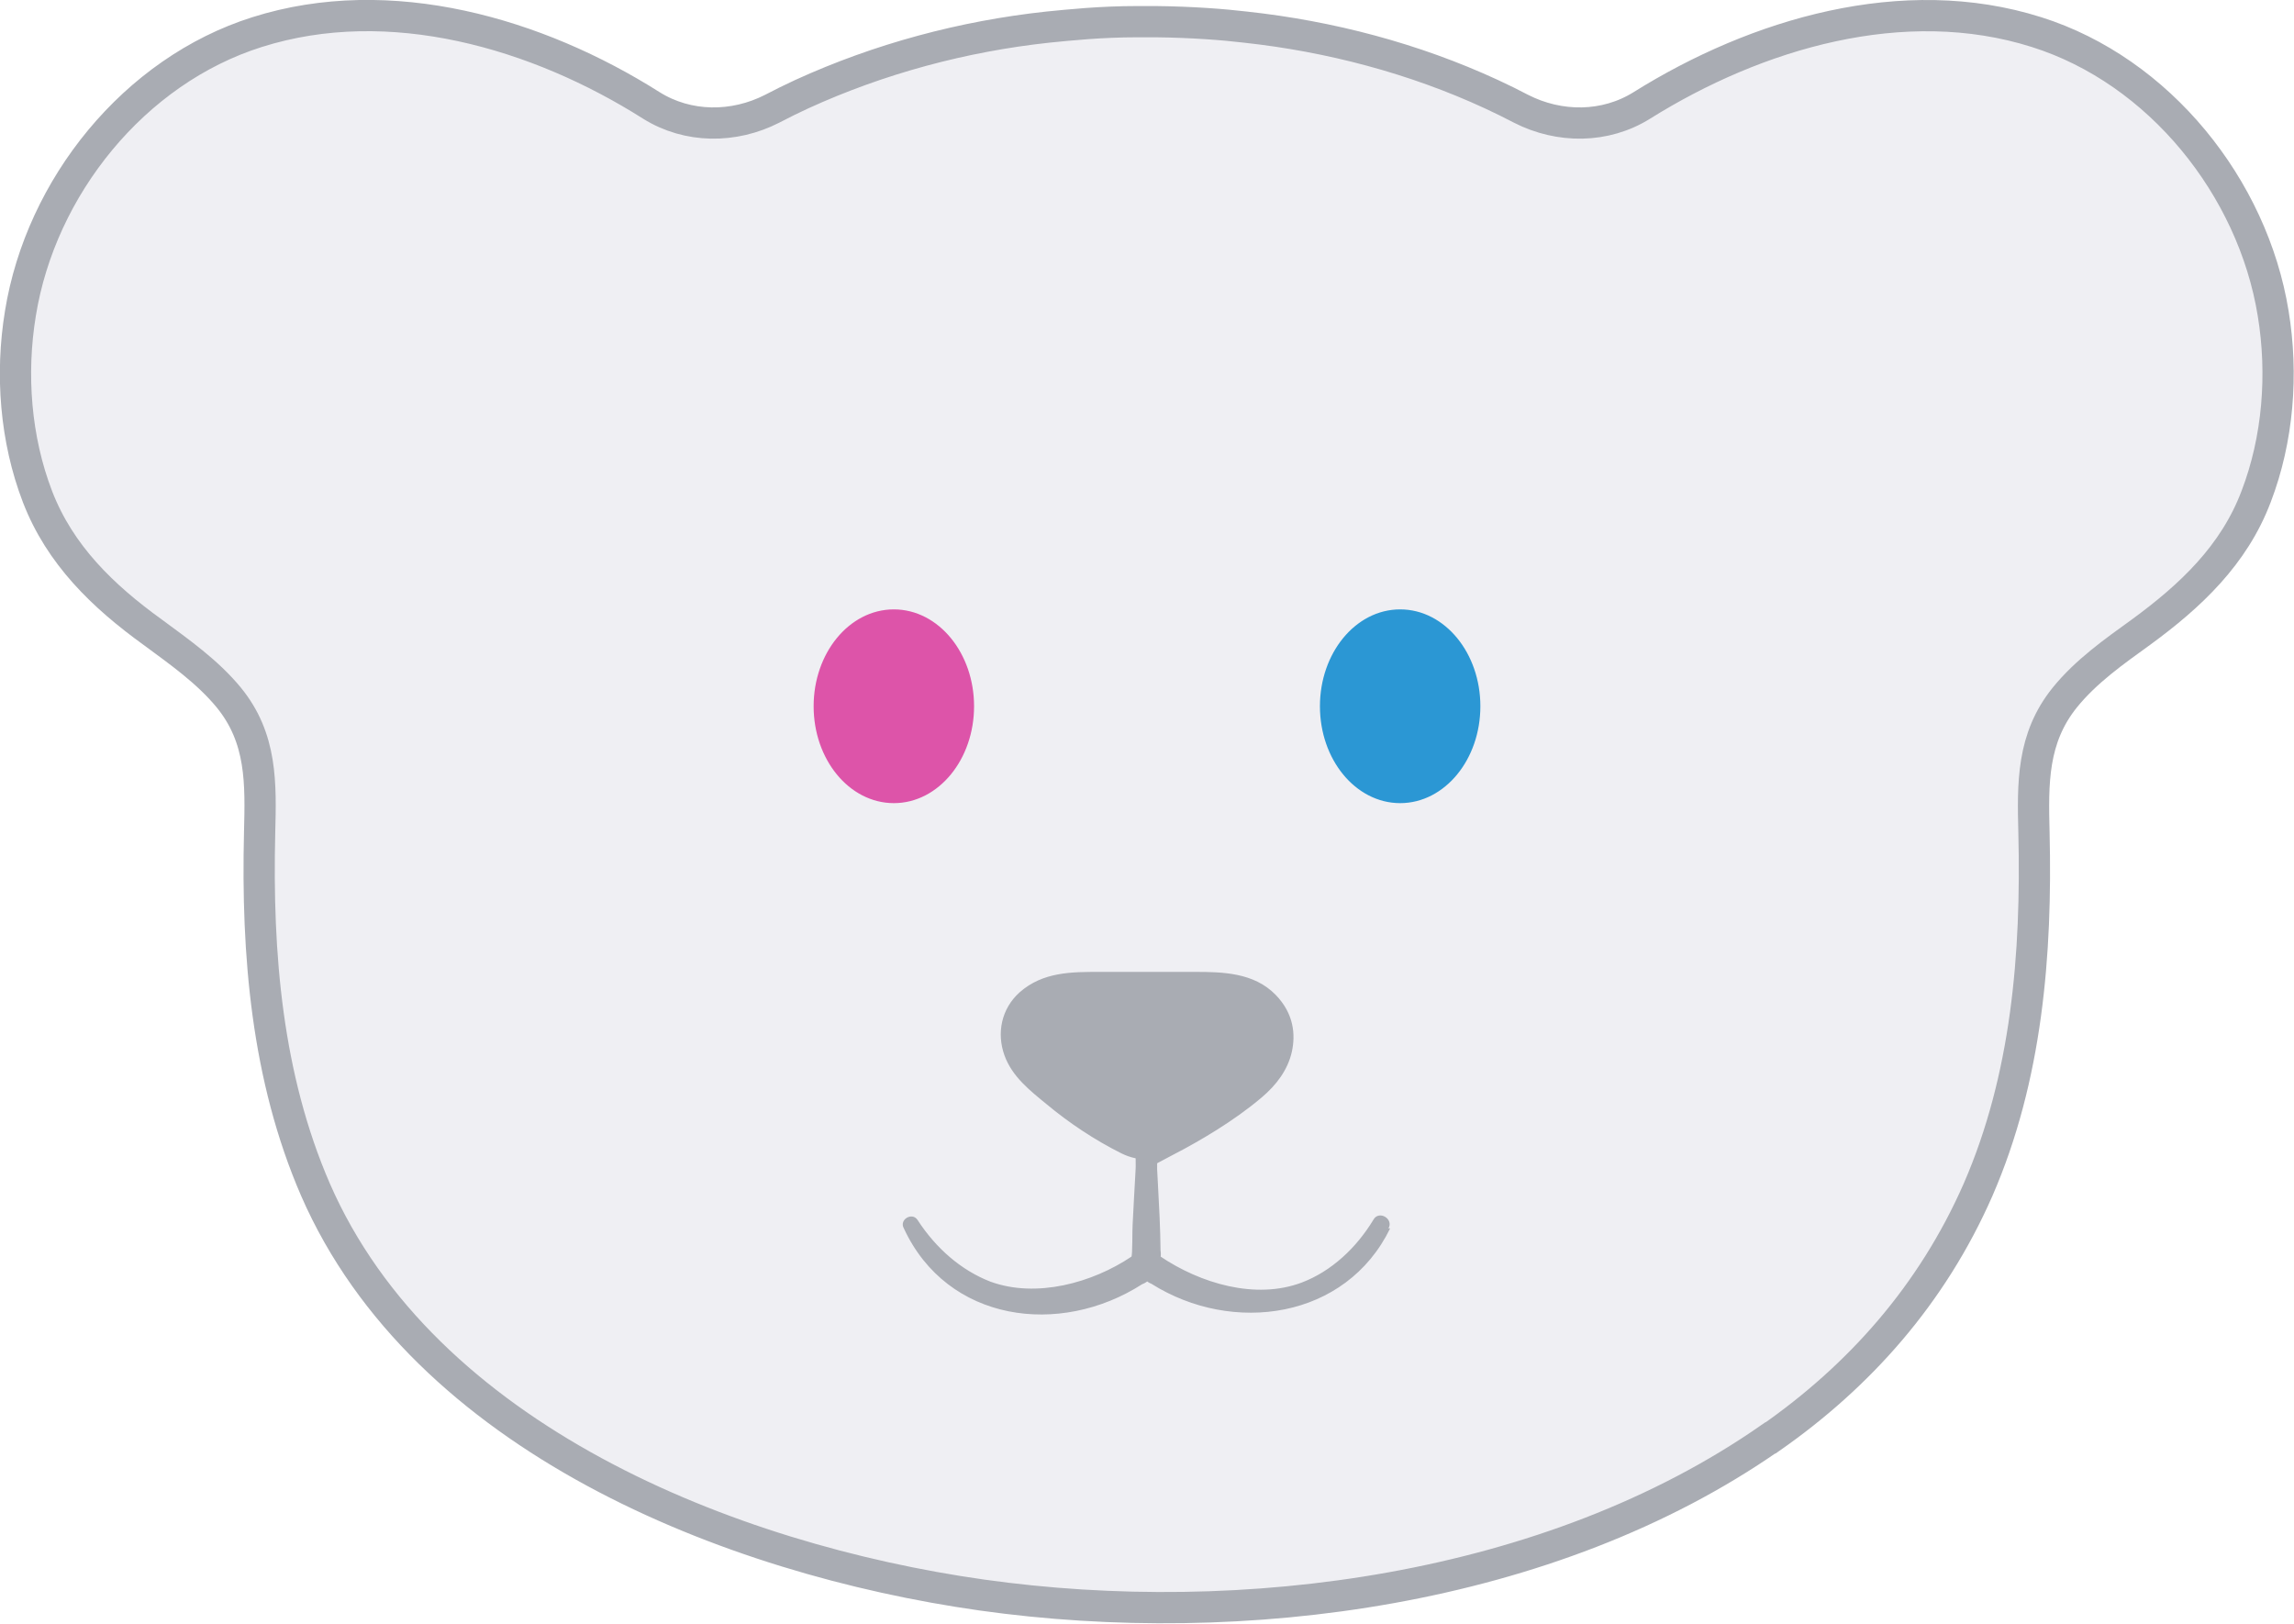
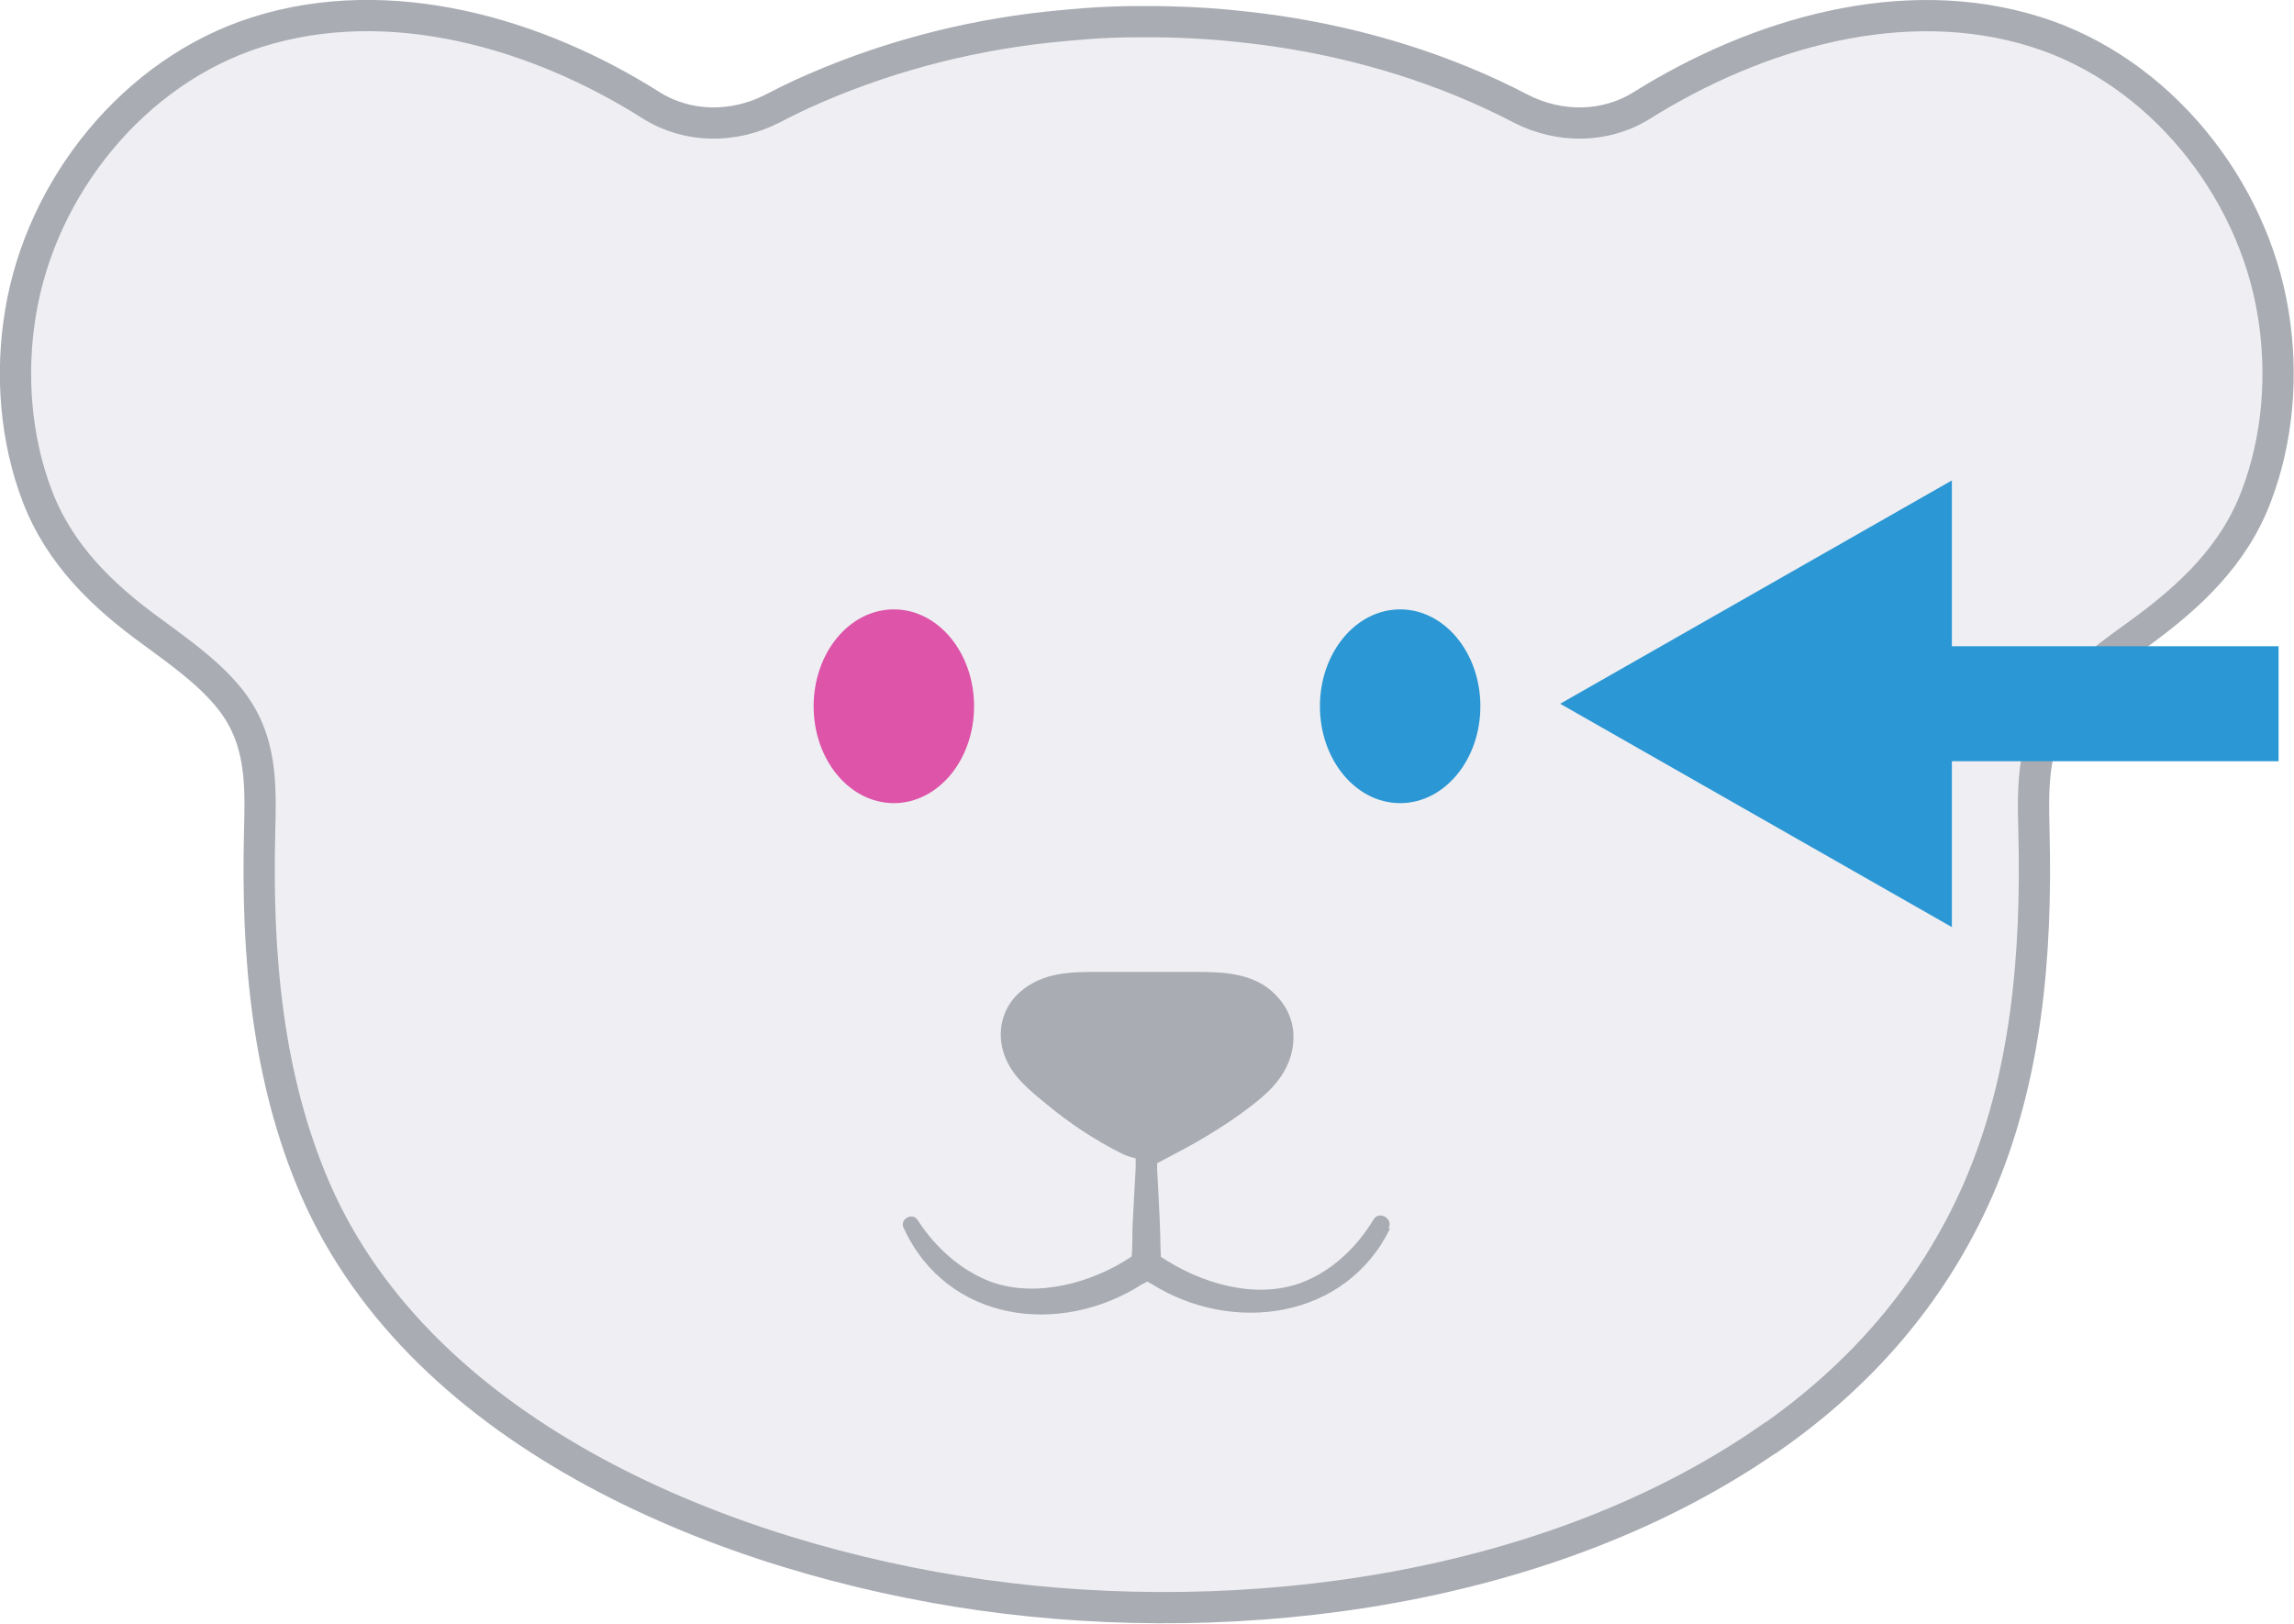
<svg xmlns="http://www.w3.org/2000/svg" id="_Слой_2" data-name="Слой 2" viewBox="0 0 55.05 38.96">
  <defs>
    <style>
      .cls-1 {
        fill: #dd54a9;
        stroke: #dd54a9;
      }

-       .cls-1, .cls-2 {
-         stroke-width: .25px;
-       }
- 
      .cls-1, .cls-2, .cls-3, .cls-4 {
        stroke-miterlimit: 10;
      }

-       .cls-2 {
-         fill: #2b97d4;
-         stroke: #2b97d4;
+       .cls-1, .cls-3 {
+         stroke-width: .25px;
      }

-       .cls-3 {
+       .cls-2 {
        fill: #efeff3;
        stroke-width: .75px;
      }

-       .cls-3, .cls-4 {
+       .cls-2, .cls-4 {
        stroke: #a9acb3;
      }

      .cls-5, .cls-4 {
        fill: #a9acb3;
      }

+       .cls-5, .cls-6 {
+         stroke-width: 0px;
+       }
+ 
+       .cls-3 {
+         stroke: #2b97d4;
+       }
+ 
+       .cls-3, .cls-6 {
+         fill: #2b97d4;
+       }
+ 
      .cls-4 {
        stroke-width: .25px;
+       }
+ 
+       .cls-6 {
+         fill-rule: evenodd;
      }
    </style>
  </defs>
  <g id="_Глаза-RGBK" data-name="Глаза-RGBK">
    <g id="_Глаза-RGBK-2" data-name="Глаза-RGBK">
      <g id="_Слой_1-2" data-name="Слой 1">
-         <path class="cls-3" d="m42.49,34.51c2.12-1.48,3.87-3.43,4.98-5.96,1.17-2.69,1.41-5.65,1.34-8.56-.03-1.19-.05-2.27.74-3.25.51-.63,1.18-1.1,1.83-1.57,1.19-.87,2.23-1.85,2.76-3.25.53-1.38.65-2.94.41-4.4-.49-3.02-2.73-5.82-5.68-6.75-3.19-1.01-6.72.04-9.47,1.76-.88.55-1.98.55-2.9.08-.23-.12-.47-.24-.71-.35-1.86-.86-3.88-1.39-5.91-1.61-.51-.06-1.25-.12-2.15-.13h-.43c-.9,0-1.64.08-2.15.13-2.04.22-4.05.76-5.91,1.61-.24.11-.48.23-.71.35-.92.47-2.02.47-2.9-.08C12.9.8,9.36-.24,6.17.77,3.22,1.7.98,4.49.49,7.52c-.24,1.46-.12,3.02.41,4.4.54,1.4,1.57,2.39,2.76,3.25.65.48,1.32.95,1.83,1.57.8.98.77,2.06.74,3.25-.07,2.9.17,5.86,1.34,8.56,2.6,5.96,9.92,8.87,15.99,9.73,6.25.88,13.64-.09,18.92-3.77Z" />
+         <path class="cls-2" d="M42.49,34.51c2.12-1.48,3.87-3.43,4.98-5.96,1.17-2.69,1.41-5.65,1.34-8.56-.03-1.19-.05-2.27.74-3.25.51-.63,1.18-1.1,1.83-1.57,1.19-.87,2.23-1.85,2.76-3.25.53-1.38.65-2.94.41-4.4-.49-3.02-2.73-5.82-5.68-6.75-3.19-1.01-6.72.04-9.47,1.76-.88.55-1.98.55-2.9.08-.23-.12-.47-.24-.71-.35-1.86-.86-3.88-1.39-5.91-1.61-.51-.06-1.25-.12-2.15-.13h-.43c-.9,0-1.64.08-2.15.13-2.04.22-4.05.76-5.91,1.61-.24.11-.48.23-.71.35-.92.47-2.02.47-2.9-.08C12.9.8,9.36-.24,6.17.77,3.22,1.7.98,4.49.49,7.52c-.24,1.46-.12,3.02.41,4.4.54,1.4,1.57,2.39,2.76,3.25.65.48,1.32.95,1.83,1.57.8.98.77,2.06.74,3.25-.07,2.9.17,5.86,1.34,8.56,2.6,5.96,9.92,8.87,15.99,9.73,6.25.88,13.64-.09,18.92-3.77Z" />
      </g>
-       <g>
-         <ellipse class="cls-2" cx="33.6" cy="16.95" rx="1.8" ry="2.2" />
-         <ellipse class="cls-1" cx="21.45" cy="16.95" rx="1.8" ry="2.2" />
-       </g>
-       <path class="cls-5" d="m33.36,29.48c-1.06,2.18-3.78,2.56-5.73,1.33-.19-.07-.45-.39-.4-.66.03-.11,0-.65.01-.77l.05-2.49h.48c0,1.17-.01,2.33.01,3.5,0,.14-.1.26-.25.27-.15,0-.27-.12-.27-.27-.11,0,.97,0,.51,0,0,.02,0,.04,0,.05-.21,0,.48,0-.51,0,.02-.7.09-1.49.01-2.2.06-.35.03-1,.04-1.35,0,0,.41,0,.41,0,.02,1.03.12,2.08.13,3.12.05.28-.16.71-.44.81-1.98,1.27-4.68.91-5.72-1.34-.12-.21.2-.4.33-.2.44.68,1.05,1.21,1.75,1.48,1.1.4,2.44.03,3.38-.6.03-.02.02-.68.03-.77.04-.83.1-1.67.12-2.5,0-.26.42-.26.41,0,0,.3.01,1.1-.05,1.36.08.55.05,1.45.09,2.02,0,.03,0,.13,0,.17-1.01,0-.28,0-.51,0,0,0,0-.03,0-.03,0,0,0-.02,0-.02-.46,0,.62,0,.51,0,0,0-.51,0-.51,0,.03-1.17.01-2.33.01-3.5,0-.13.11-.24.24-.24.13,0,.24.11.24.24l.06,2.49c0,.11.04.7.03.79.01.01,0-.04.02-.02.96.65,2.29,1.05,3.4.63.71-.27,1.31-.83,1.72-1.51.13-.23.49-.02.36.21h0Z" />
-       <path class="cls-4" d="m28.16,27.57c.55-.29,1.37-.76,2.04-1.33.33-.28.59-.62.68-1.03.08-.37.05-.83-.36-1.25-.48-.49-1.18-.51-1.84-.51-.76,0-1.53,0-2.29,0-.67,0-1.32,0-1.84.46-.4.36-.5.89-.33,1.37s.58.8.97,1.12c.54.45,1.14.85,1.78,1.17.38.19.83.17,1.21-.02Z" />
+       <ellipse class="cls-3" cx="33.6" cy="16.95" rx="1.8" ry="2.2" />
+       <ellipse class="cls-1" cx="21.45" cy="16.95" rx="1.8" ry="2.2" />
+       <path class="cls-5" d="M33.36,29.48c-1.06,2.18-3.78,2.56-5.73,1.33-.19-.07-.45-.39-.4-.66.03-.11,0-.65.01-.77l.05-2.49h.48c0,1.17-.01,2.33.01,3.5,0,.14-.1.26-.25.27-.15,0-.27-.12-.27-.27-.11,0,.97,0,.51,0,0,.02,0,.04,0,.05-.21,0,.48,0-.51,0,.02-.7.09-1.49.01-2.2.06-.35.03-1,.04-1.35,0,0,.41,0,.41,0,.02,1.03.12,2.08.13,3.12.05.28-.16.71-.44.81-1.98,1.27-4.68.91-5.72-1.34-.12-.21.2-.4.33-.2.44.68,1.05,1.21,1.75,1.48,1.1.4,2.44.03,3.38-.6.03-.02.02-.68.03-.77.04-.83.1-1.67.12-2.5,0-.26.42-.26.41,0,0,.3.01,1.1-.05,1.36.08.55.05,1.45.09,2.02,0,.03,0,.13,0,.17-1.01,0-.28,0-.51,0,0,0,0-.03,0-.03,0,0,0-.02,0-.02-.46,0,.62,0,.51,0,0,0-.51,0-.51,0,.03-1.17.01-2.33.01-3.5,0-.13.11-.24.24-.24.13,0,.24.11.24.24l.06,2.49c0,.11.04.7.03.79.01.01,0-.04.02-.02.96.65,2.29,1.05,3.4.63.71-.27,1.31-.83,1.72-1.51.13-.23.49-.02.36.21h0Z" />
+       <path class="cls-4" d="M28.16,27.57c.55-.29,1.37-.76,2.04-1.33.33-.28.59-.62.68-1.03.08-.37.05-.83-.36-1.25-.48-.49-1.18-.51-1.84-.51-.76,0-1.53,0-2.29,0-.67,0-1.32,0-1.84.46-.4.36-.5.89-.33,1.37s.58.8.97,1.12c.54.45,1.14.85,1.78,1.17.38.19.83.17,1.21-.02Z" />
+       <polygon class="cls-6" points="37.44 16.89 42.14 14.21 46.84 11.53 46.84 15.51 54.68 15.51 54.68 18.27 46.84 18.27 46.84 22.25 42.14 19.57 37.44 16.89" />
    </g>
  </g>
</svg>
